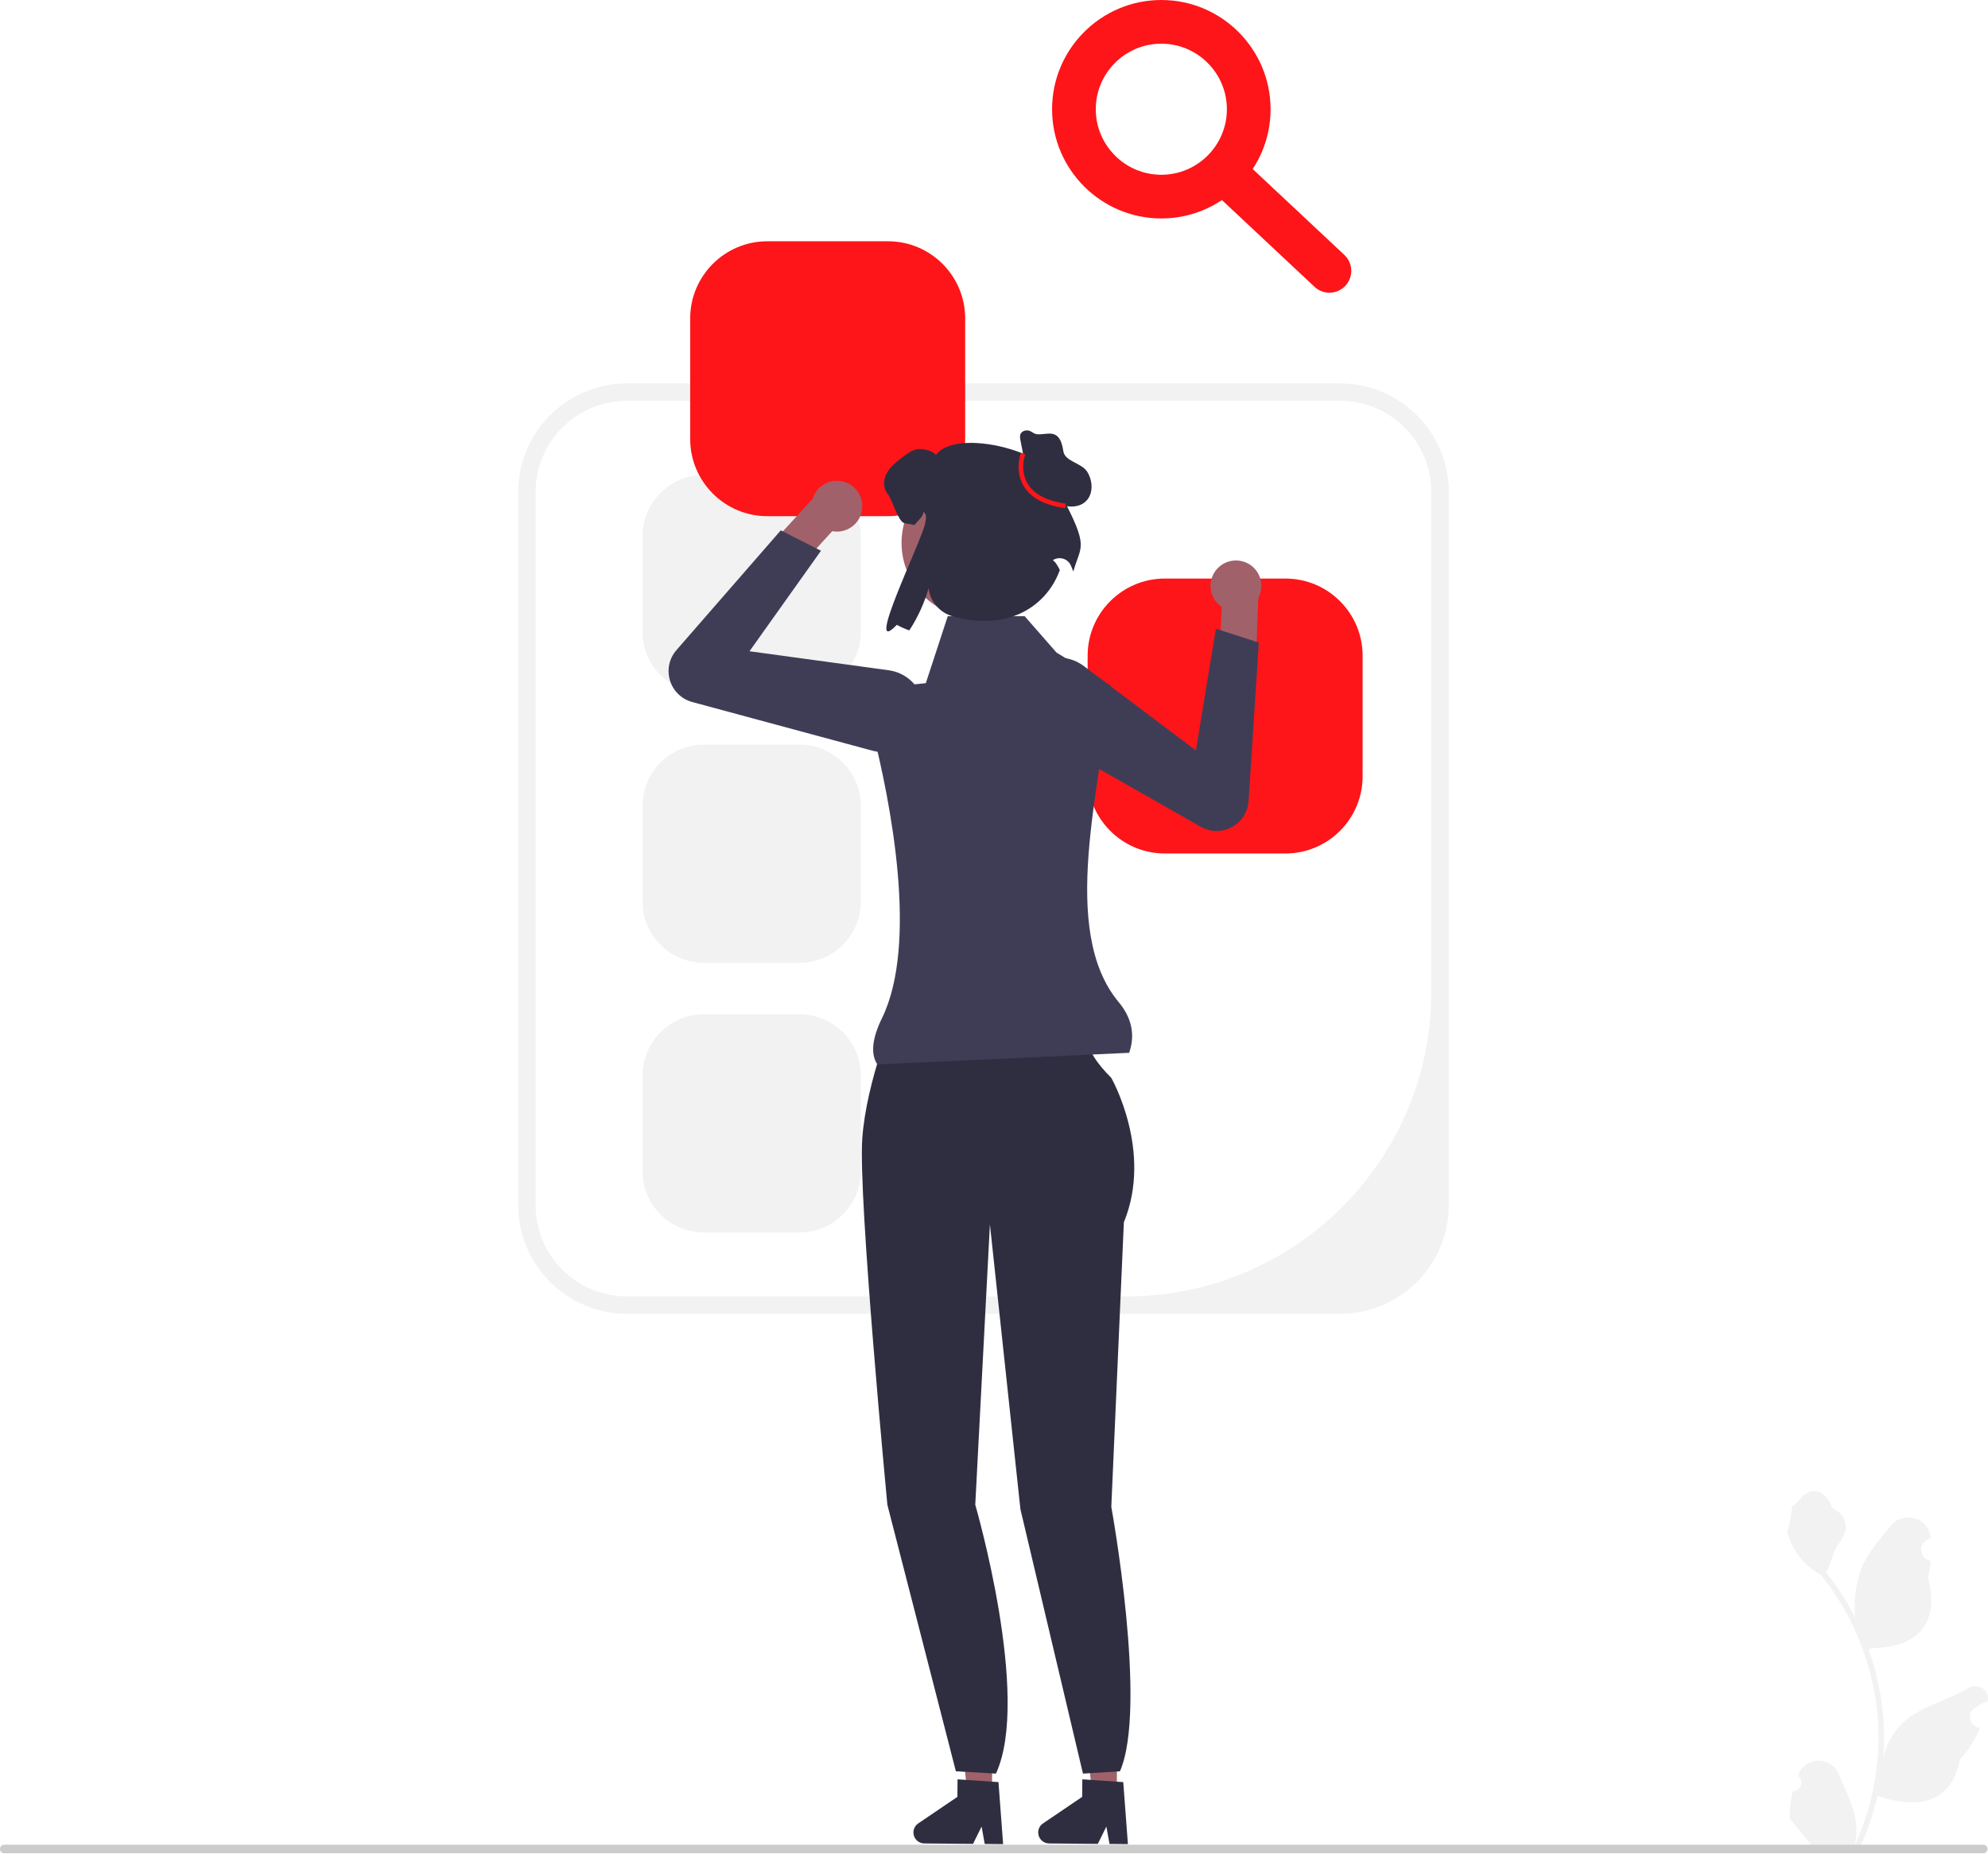
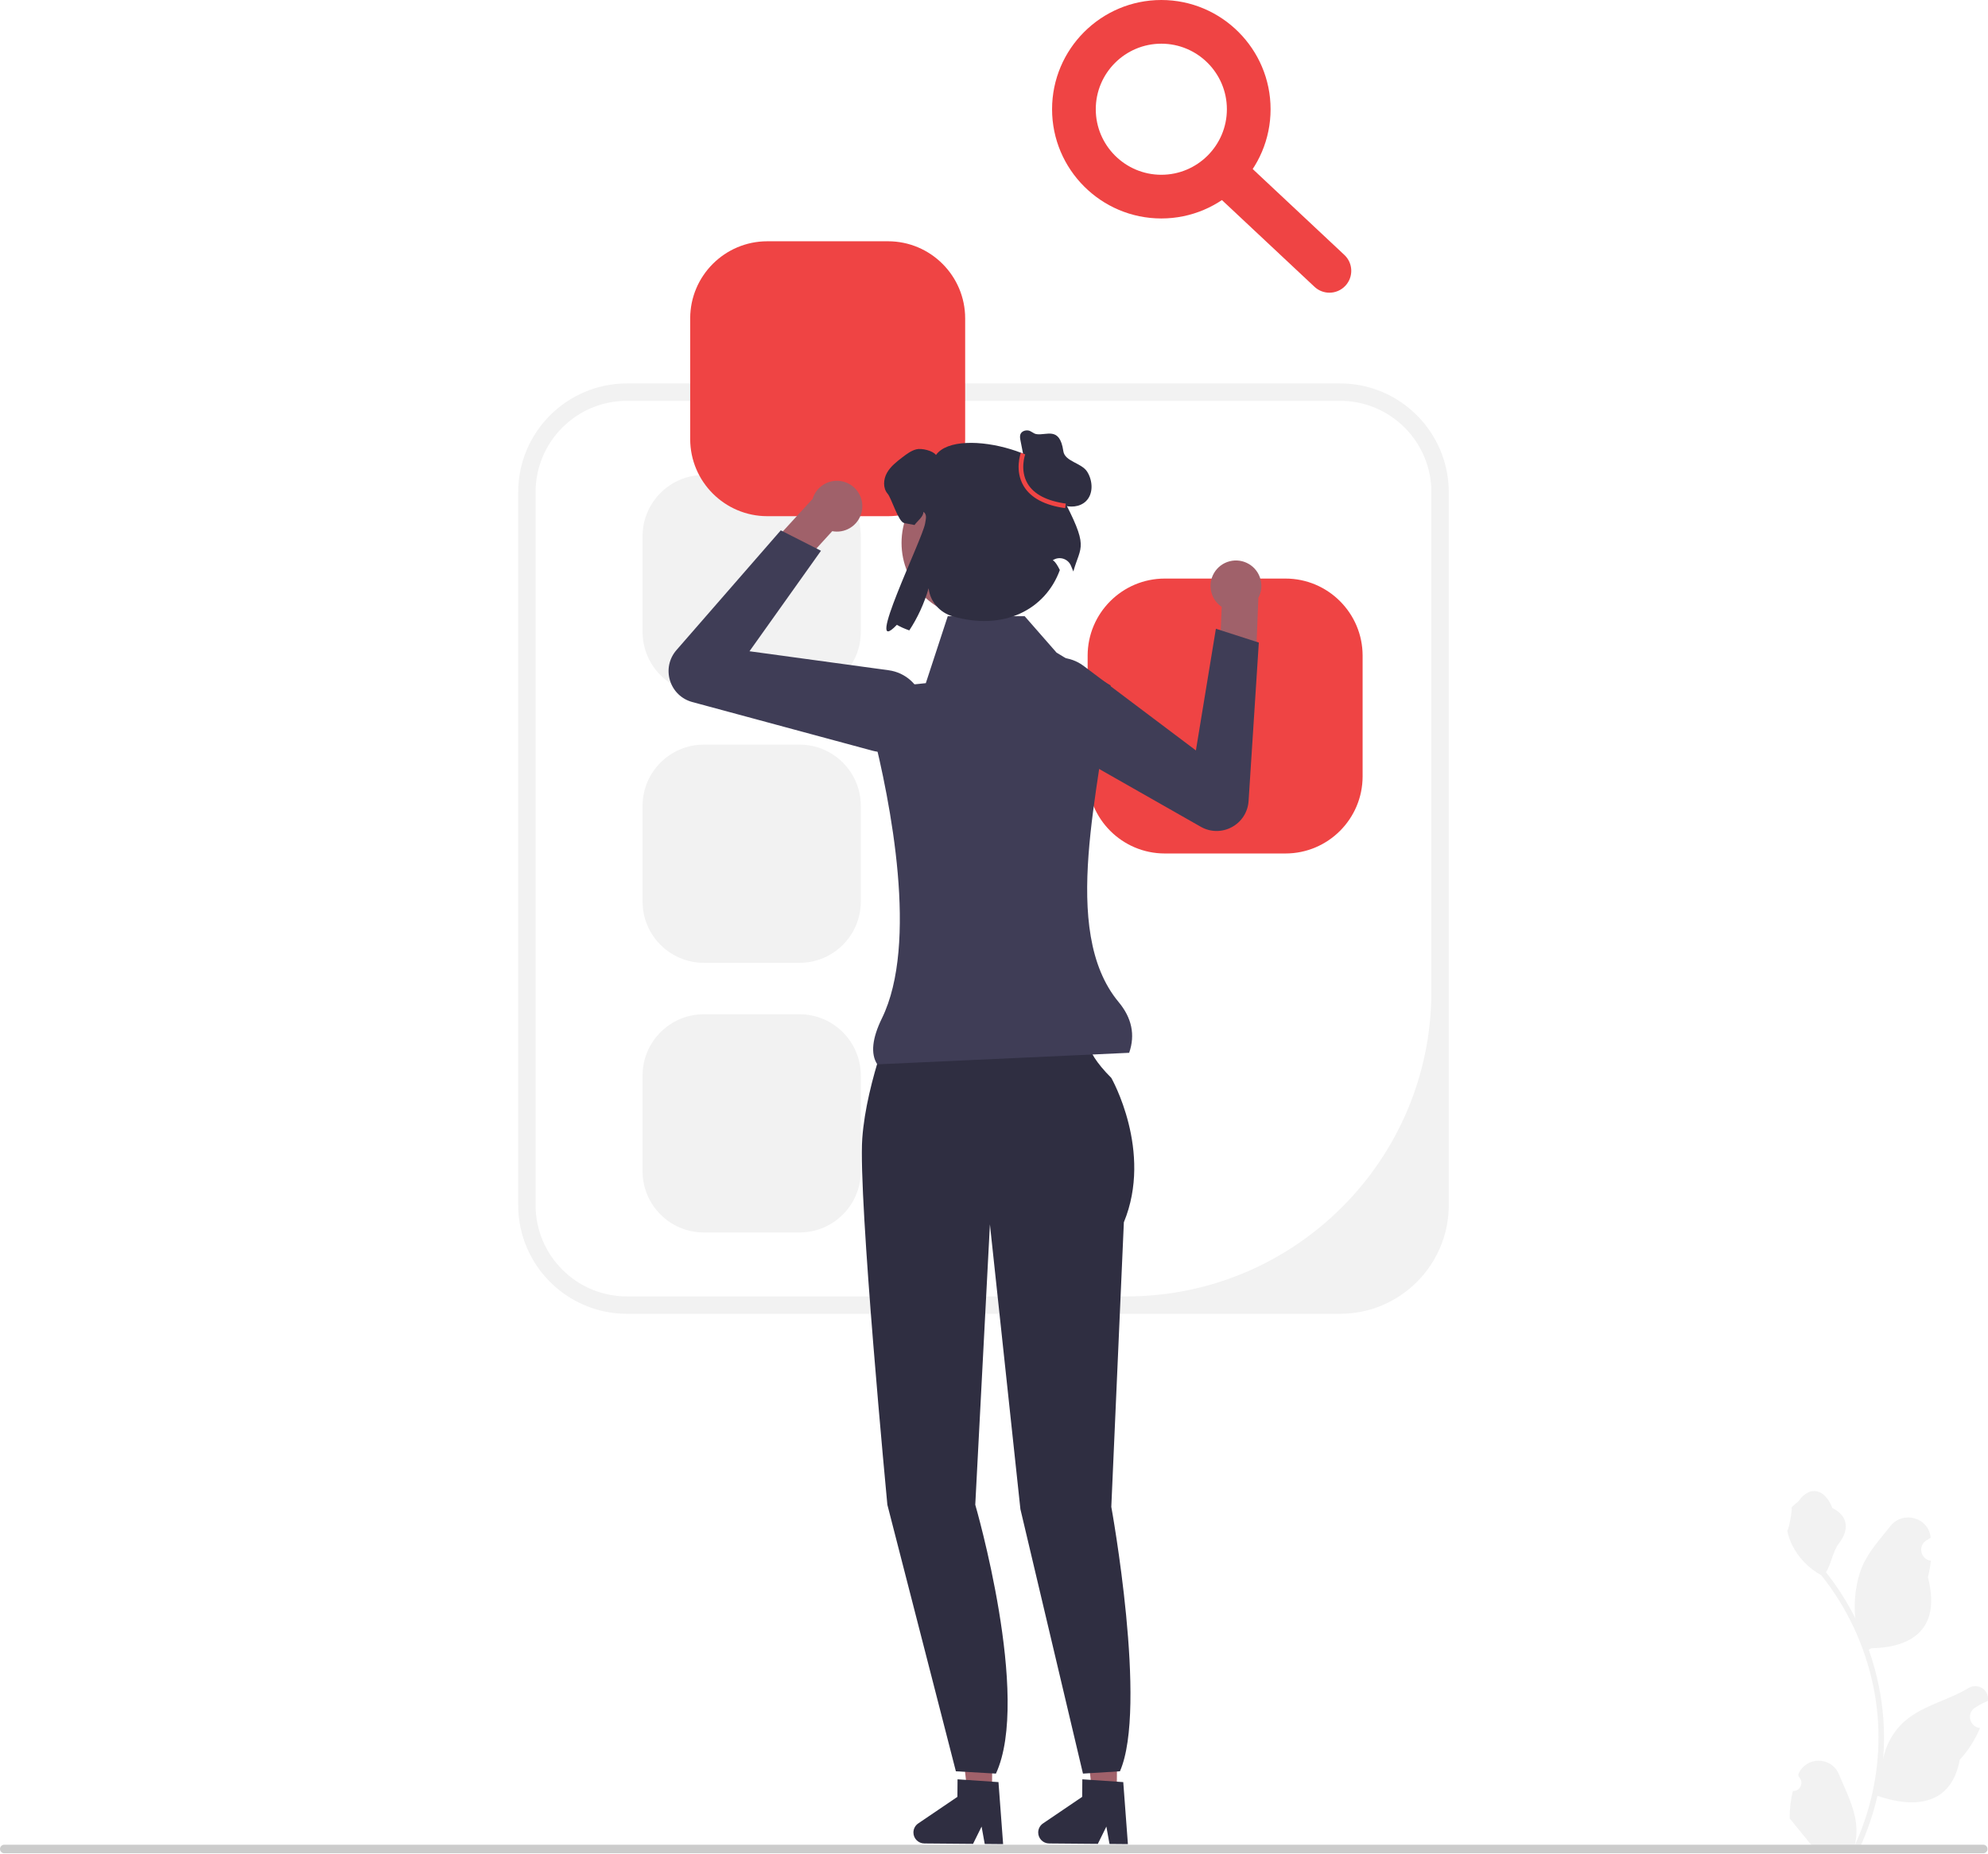
<svg xmlns="http://www.w3.org/2000/svg" width="552.81" height="515.459" viewBox="0 0 552.81 515.459">
  <path d="M372.633,365.415H174.325c-16.669,0-30.23-13.561-30.23-30.23V136.877c0-16.669,13.561-30.23,30.23-30.23h198.308c16.669,0,30.23,13.561,30.23,30.23v198.308c0,16.669-13.561,30.23-30.23,30.23ZM174.325,111.484c-14.024,0-25.393,11.369-25.393,25.393v198.308c0,14.024,11.369,25.393,25.393,25.393h138.91c46.829,0,84.791-37.962,84.791-84.791V136.877c0-14.024-11.369-25.393-25.393-25.393H174.325Z" fill="#f2f2f2" />
  <path d="M195.704,132.106c-9.386,0-17.021,7.635-17.021,17.021v26.642c0,9.386,7.635,17.021,17.021,17.021h26.642c9.386,0,17.021-7.635,17.021-17.021v-26.642c0-9.386-7.635-17.021-17.021-17.021h-26.642Z" fill="#f2f2f2" />
  <path d="M195.704,207.106c-9.386,0-17.021,7.635-17.021,17.021v26.642c0,9.386,7.635,17.021,17.021,17.021h26.642c9.386,0,17.021-7.635,17.021-17.021v-26.642c0-9.386-7.635-17.021-17.021-17.021h-26.642Z" fill="#f2f2f2" />
  <path d="M195.704,282.106c-9.386,0-17.021,7.635-17.021,17.021v26.642c0,9.386,7.635,17.021,17.021,17.021h26.642c9.386,0,17.021-7.635,17.021-17.021v-26.642c0-9.386-7.635-17.021-17.021-17.021h-26.642Z" fill="#f2f2f2" />
  <g>
-     <path d="M213.371,67.106c-11.826,0-21.447,9.621-21.447,21.447v33.569c0,11.826,9.621,21.447,21.447,21.447h33.569c11.826,0,21.447-9.621,21.447-21.447v-33.569c0-11.826-9.621-21.447-21.447-21.447h-33.569Z" fill="#fd1519" />
-     <path d="M323.89,160.919c-11.826,0-21.447,9.621-21.447,21.447v33.569c0,11.826,9.621,21.447,21.447,21.447h33.569c11.826,0,21.447-9.621,21.447-21.447v-33.569c0-11.826-9.621-21.447-21.447-21.447h-33.569Z" fill="#fd1519" />
+     <path d="M213.371,67.106c-11.826,0-21.447,9.621-21.447,21.447v33.569c0,11.826,9.621,21.447,21.447,21.447h33.569c11.826,0,21.447-9.621,21.447-21.447v-33.569c0-11.826-9.621-21.447-21.447-21.447h-33.569Z" fill="#ef4444" />
+     <path d="M323.89,160.919c-11.826,0-21.447,9.621-21.447,21.447v33.569c0,11.826,9.621,21.447,21.447,21.447h33.569c11.826,0,21.447-9.621,21.447-21.447v-33.569c0-11.826-9.621-21.447-21.447-21.447h-33.569Z" fill="#ef4444" />
    <g>
      <polygon points="275.842 498.808 269.023 498.75 266.004 471.833 276.069 471.917 275.842 498.808" fill="#a0616a" />
      <path d="M253.998,509.652c-.015,1.679,1.338,3.06,3.023,3.076l13.559,.113,2.374-4.811,.872,4.836,5.116,.046-1.292-17.248-1.78-.118-7.26-.5-2.342-.157-.041,4.88-10.892,7.388c-.829,.563-1.328,1.495-1.336,2.496Z" fill="#2f2e41" />
    </g>
    <g>
      <polygon points="310.54 498.808 303.72 498.75 300.702 471.833 310.767 471.917 310.54 498.808" fill="#a0616a" />
      <path d="M288.696,509.652c-.015,1.679,1.338,3.06,3.023,3.076l13.559,.113,2.374-4.811,.872,4.836,5.116,.046-1.292-17.248-1.78-.118-7.26-.5-2.342-.157-.041,4.88-10.892,7.388c-.829,.563-1.328,1.495-1.336,2.496Z" fill="#2f2e41" />
    </g>
    <path d="M249.081,281.178l27.643,.873,26.189,5.82s-2.619,3.201,6.111,11.93c0,0,11.639,20.369,3.492,40.156l-3.492,79.148s10.181,55.794,2.402,73.551l-10.281,.643-17.396-73.55-8.479-79.209-4.074,77.984s15.585,53.527,5.744,74.776l-11.135-.643-19.052-74.133s-8.148-85.549-6.984-101.844c1.164-16.295,9.311-35.5,9.311-35.5Z" fill="#2f2e41" />
    <g>
      <path d="M341.914,156.113c-3.779,.978-6.049,4.835-5.071,8.614,.448,1.732,1.505,3.14,2.877,4.071l-0,.01-.536,12.985,9.937,4.598,.793-19.981-.069,.002c.862-1.535,1.159-3.389,.683-5.228-.978-3.779-4.835-6.049-8.614-5.071Z" fill="#a0616a" />
      <path d="M286.378,202.455c-2.087-2.069-3.298-4.874-3.344-7.925-.061-4.092,1.99-7.807,5.486-9.935,4.026-2.452,9.06-2.204,12.825,.631l31.203,23.494,5.56-33.844,11.937,3.843-2.848,44.07c-.199,3.083-1.942,5.798-4.661,7.264-2.719,1.466-5.945,1.429-8.63-.098l-45.093-25.655c-.906-.515-1.722-1.137-2.435-1.844Z" fill="#3f3d56" />
    </g>
    <g>
      <path d="M238.799,137.182c1.995,3.355,.892,7.693-2.464,9.687-1.538,.914-3.28,1.171-4.91,.865l-.007,.007-8.761,9.599-10.294-3.73,13.505-14.748,.048,.05c.469-1.697,1.563-3.223,3.196-4.194,3.355-1.995,7.693-.892,9.687,2.464Z" fill="#a0616a" />
      <path d="M242.584,208.787l-50.085-13.529c-2.982-.806-5.299-3.051-6.198-6.006-.899-2.955-.224-6.111,1.805-8.44l29.005-33.301,11.182,5.675-19.88,27.949,38.699,5.285c4.67,.638,8.419,4.006,9.552,8.581,.984,3.973-.175,8.054-3.099,10.918-2.18,2.134-5.015,3.274-7.954,3.274-1.004,0-2.021-.133-3.027-.405Z" fill="#3f3d56" />
    </g>
    <path d="M313.989,292.822l-70.038,3.213c-1.924-2.921-1.403-7.313,1.291-12.814,10.171-20.767,2.447-60.055-2.75-80.512-1.458-5.74,2.456-11.446,8.349-12.035l6.604-.66,6.104-18.634h21.379l8.869,10.133,15.052,9.144c-2.74,28.221-14.414,68.071,2.217,88.055,3.637,4.371,4.669,9.097,2.923,14.111Z" fill="#3f3d56" />
    <circle cx="271.519" cy="150.987" r="20.824" fill="#a0616a" />
    <path d="M295.082,137.658c2.897-10.563-28.679-19.621-34.815-11.114-.853-1.209-4.007-1.944-5.453-1.573-1.447,.371-2.664,1.298-3.851,2.196-1.632,1.254-3.324,2.552-4.326,4.355-1.009,1.796-1.165,4.244,.193,5.802,1.076,1.239,2.966,7.823,4.584,8.15,1.128,.23,2.077,.415,2.894,.549,.727-1.061,2.581-2.394,2.448-3.677,1.098,.727,.697,2.006,.476,3.314-.737,4.354-17.346,38.055-7.833,28.124,.942,.556,2.107,1.076,3.45,1.551,2.278-3.435,4.147-7.486,5.379-11.723l.009,.078c.424,3.682,3.115,6.703,6.674,7.734,14.279,4.137,25.83-1.933,29.803-12.88-1.455-2.953-2.088-2.632-1.958-2.72,1.816-1.224,4.311-.423,5.092,1.622,.23,.603,.439,1.118,.62,1.506,2.07-7.405,4.532-6.336-3.385-21.294Z" fill="#2f2e41" />
    <path d="M285.231,129.994l-1.459-7.457c-.123-.627-.239-1.307,.044-1.88,.363-.736,1.297-1.041,2.109-.924,.812,.117,1.42,.859,2.228,1.002,2.81,.497,6.524-2.279,7.531,4.742,.42,2.927,5.091,3.237,6.651,5.749,1.56,2.512,1.751,6.139-.377,8.191-1.7,1.639-4.431,1.828-6.639,.991-2.208-.837-3.981-2.529-5.529-4.312s-2.95-3.714-4.736-5.259" fill="#2f2e41" />
-     <path d="M296.195,141.336c-5.698-.796-9.582-2.868-11.544-6.159-2.568-4.307-.848-9.05-.773-9.25l1.204,.448c-.016,.044-1.576,4.385,.68,8.156,1.755,2.933,5.325,4.795,10.611,5.533l-.178,1.273Z" fill="#fd1519" />
+     <path d="M296.195,141.336c-5.698-.796-9.582-2.868-11.544-6.159-2.568-4.307-.848-9.05-.773-9.25l1.204,.448c-.016,.044-1.576,4.385,.68,8.156,1.755,2.933,5.325,4.795,10.611,5.533l-.178,1.273Z" fill="#ef4444" />
  </g>
-   <path d="M322.934,60.762c-16.751,0-30.381-13.63-30.381-30.381S306.183,0,322.934,0s30.381,13.63,30.381,30.381-13.63,30.381-30.381,30.381Zm0-48.61c-10.052,0-18.229,8.177-18.229,18.229s8.177,18.229,18.229,18.229,18.229-8.177,18.229-18.229-8.177-18.229-18.229-18.229Z" fill="#fd1519" />
-   <path d="M369.677,81.409c-1.489,0-2.982-.543-4.154-1.644l-28.515-26.723c-2.451-2.293-2.575-6.139-.279-8.586,2.29-2.457,6.136-2.578,8.586-.279l28.515,26.723c2.451,2.293,2.575,6.139,.279,8.586-1.196,1.279-2.813,1.923-4.433,1.923Z" fill="#fd1519" />
+   <path d="M322.934,60.762c-16.751,0-30.381-13.63-30.381-30.381S306.183,0,322.934,0s30.381,13.63,30.381,30.381-13.63,30.381-30.381,30.381Zm0-48.61c-10.052,0-18.229,8.177-18.229,18.229s8.177,18.229,18.229,18.229,18.229-8.177,18.229-18.229-8.177-18.229-18.229-18.229Z" fill="#ef4444" />
+   <path d="M369.677,81.409c-1.489,0-2.982-.543-4.154-1.644l-28.515-26.723c-2.451-2.293-2.575-6.139-.279-8.586,2.29-2.457,6.136-2.578,8.586-.279l28.515,26.723c2.451,2.293,2.575,6.139,.279,8.586-1.196,1.279-2.813,1.923-4.433,1.923Z" fill="#ef4444" />
  <g>
    <path d="M498.551,498.126c2.066,.129,3.208-2.437,1.645-3.933l-.155-.618c.02-.05,.041-.099,.062-.148,2.089-4.982,9.17-4.947,11.241,.042,1.839,4.428,4.179,8.864,4.756,13.546,.258,2.067,.142,4.172-.316,6.2,4.308-9.411,6.575-19.687,6.575-30.021,0-2.597-.142-5.193-.433-7.783-.239-2.119-.568-4.224-.995-6.31-2.306-11.277-7.299-22.018-14.5-30.99-3.462-1.892-6.349-4.851-8.093-8.397-.626-1.279-1.117-2.655-1.35-4.056,.394,.052,1.486-5.949,1.188-6.317,.549-.833,1.532-1.247,2.131-2.06,2.982-4.043,7.091-3.337,9.236,2.157,4.582,2.313,4.627,6.148,1.815,9.837-1.789,2.347-2.035,5.522-3.604,8.035,.162,.207,.329,.407,.491,.614,2.961,3.798,5.522,7.88,7.681,12.169-.61-4.766,.291-10.508,1.826-14.21,1.748-4.217,5.025-7.769,7.91-11.415,3.466-4.379,10.573-2.468,11.184,3.083,.006,.054,.012,.107,.017,.161-.429,.242-.848,.499-1.259,.77-2.339,1.547-1.531,5.174,1.241,5.602l.063,.01c-.155,1.544-.42,3.074-.807,4.579,3.702,14.316-4.29,19.53-15.701,19.764-.252,.129-.497,.258-.749,.381,1.156,3.255,2.08,6.594,2.764,9.979,.614,2.99,1.04,6.013,1.279,9.049,.297,3.83,.271,7.68-.052,11.503l.019-.136c.82-4.211,3.107-8.145,6.427-10.87,4.946-4.063,11.933-5.559,17.268-8.824,2.568-1.572,5.859,.459,5.411,3.437l-.022,.143c-.794,.323-1.569,.698-2.319,1.117-.429,.242-.848,.499-1.259,.77-2.339,1.547-1.531,5.174,1.241,5.602l.063,.01c.045,.006,.084,.013,.129,.019-1.363,3.236-3.262,6.239-5.639,8.829-2.315,12.497-12.256,13.683-22.89,10.044h-.006c-1.163,5.064-2.861,10.011-5.044,14.726h-18.02c-.065-.2-.123-.407-.181-.607,1.666,.103,3.346,.006,4.986-.297-1.337-1.641-2.674-3.294-4.011-4.935-.032-.032-.058-.065-.084-.097-.678-.84-1.363-1.673-2.041-2.512l-0-.001c-.042-2.578,.267-5.147,.879-7.64l.001-0Z" fill="#f2f2f2" />
    <path d="M0,514.269c0,.66,.53,1.19,1.19,1.19H551.48c.66,0,1.19-.53,1.19-1.19,0-.66-.53-1.19-1.19-1.19H1.19c-.66,0-1.19,.53-1.19,1.19Z" fill="#ccc" />
  </g>
</svg>
